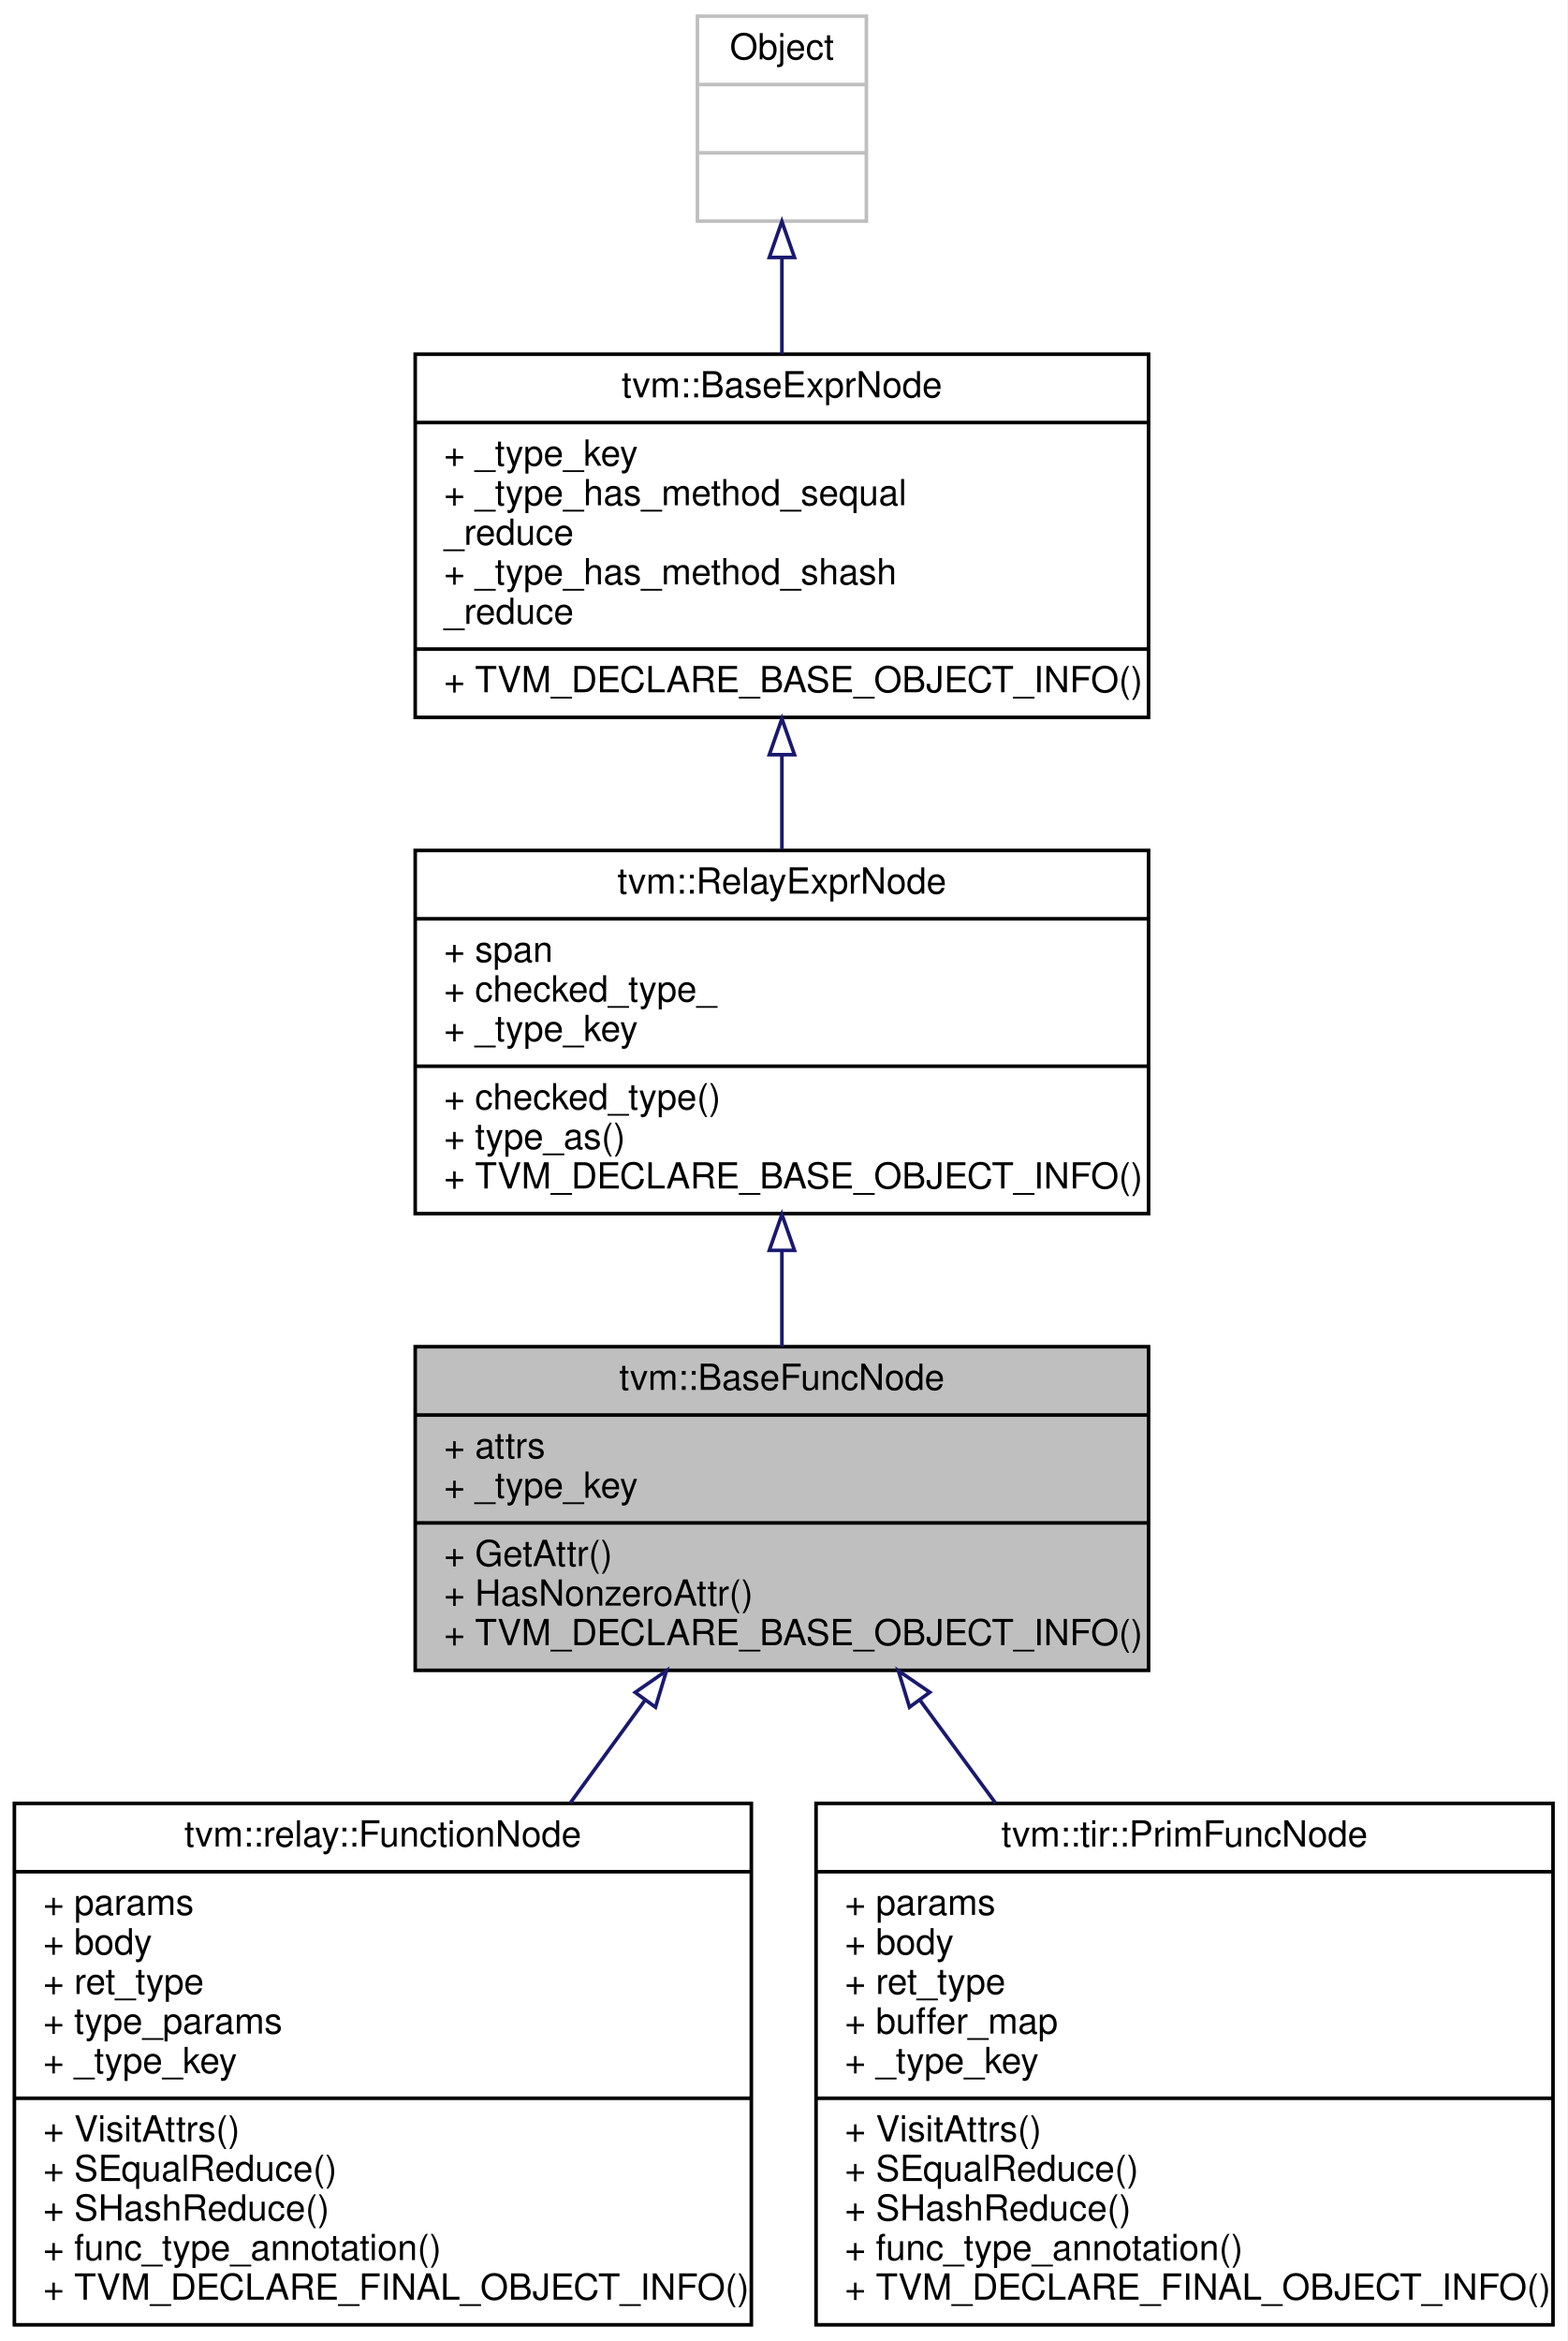
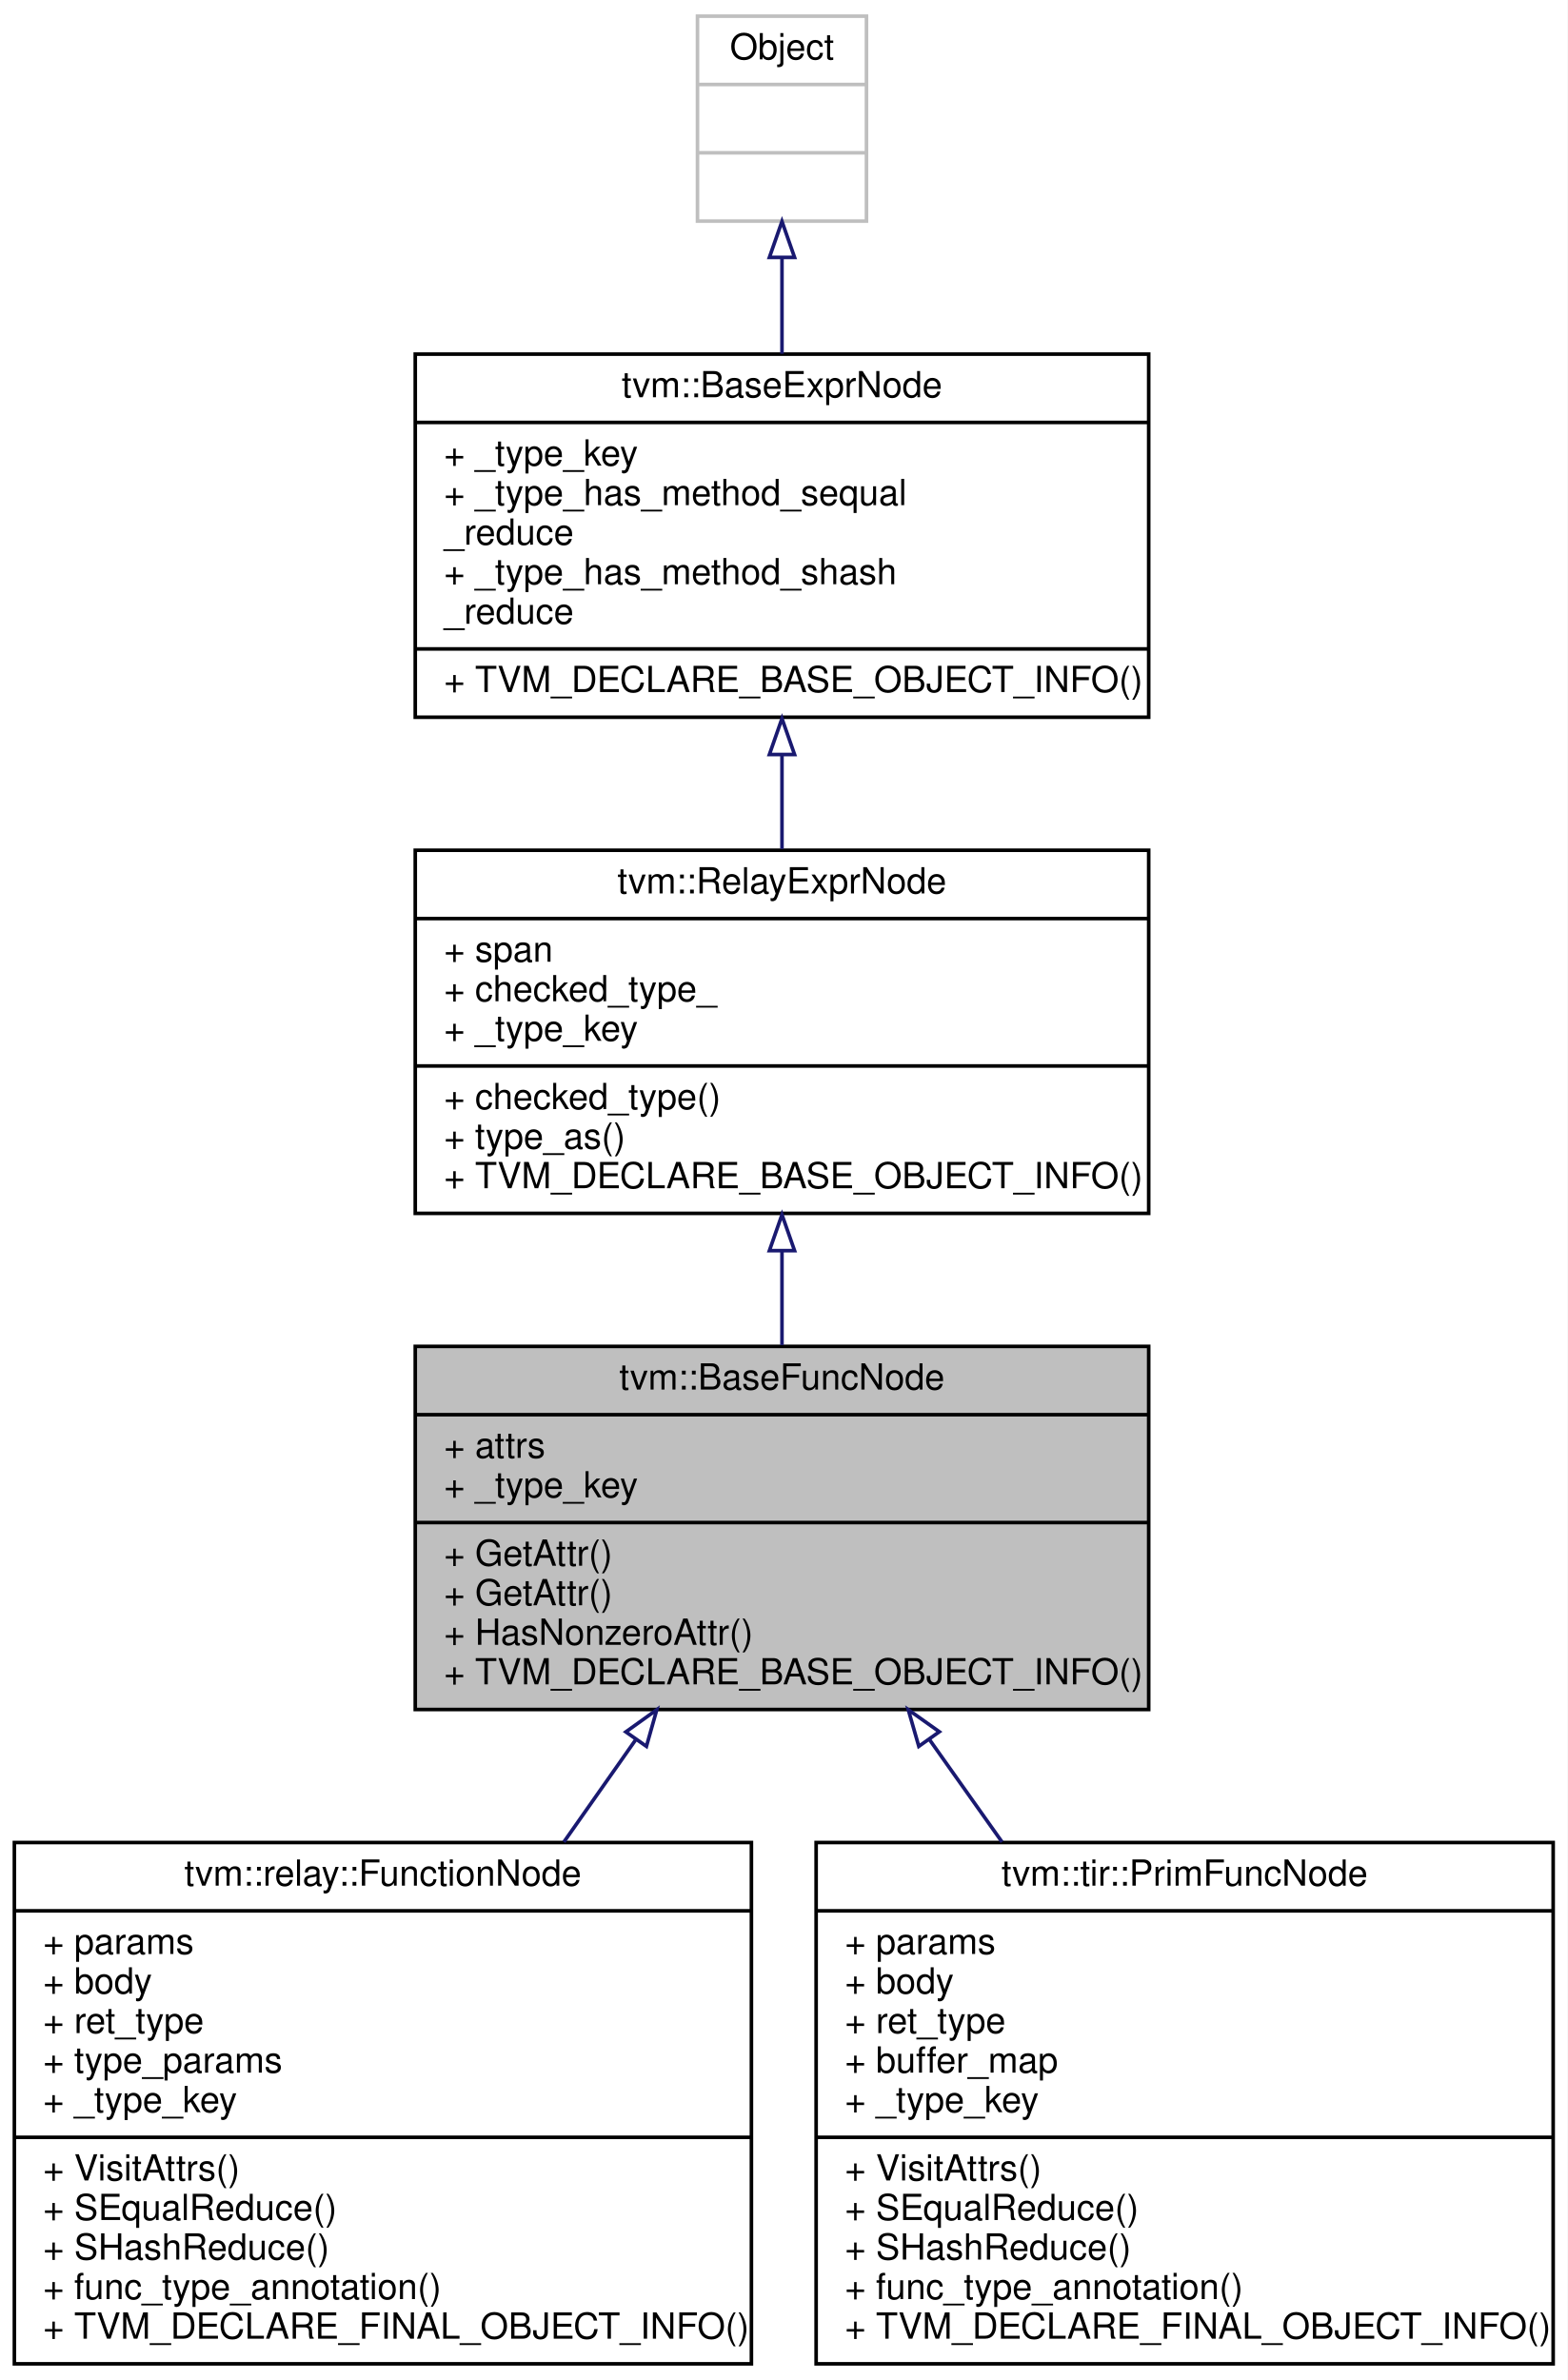
- <svg xmlns="http://www.w3.org/2000/svg" xmlns:xlink="http://www.w3.org/1999/xlink" width="436pt" height="651pt" viewBox="0.00 0.00 436.00 651.00">
-   <g id="graph0" class="graph" transform="scale(1 1) rotate(0) translate(4 647)">
-     <polygon fill="white" stroke="none" points="-4,4 -4,-647 432,-647 432,4 -4,4" />
+ <svg xmlns="http://www.w3.org/2000/svg" xmlns:xlink="http://www.w3.org/1999/xlink" width="436pt" height="662pt" viewBox="0.00 0.00 436.00 662.00">
+   <g id="graph0" class="graph" transform="scale(1 1) rotate(0) translate(4 658)">
+     <polygon fill="white" stroke="none" points="-4,4 -4,-658 432,-658 432,4 -4,4" />
    <g id="node1" class="node">
-       <polygon fill="#bfbfbf" stroke="black" points="111.5,-182.5 111.5,-272.5 315.5,-272.5 315.5,-182.5 111.5,-182.5" />
-       <text text-anchor="middle" x="213.5" y="-260.5" font-family="Helvetica,sans-Serif" font-size="10.00">tvm::BaseFuncNode</text>
-       <polyline fill="none" stroke="black" points="111.5,-253.5 315.5,-253.5 " />
-       <text text-anchor="start" x="119.5" y="-241.5" font-family="Helvetica,sans-Serif" font-size="10.00">+ attrs</text>
-       <text text-anchor="start" x="119.5" y="-230.5" font-family="Helvetica,sans-Serif" font-size="10.00">+ _type_key</text>
-       <polyline fill="none" stroke="black" points="111.5,-223.5 315.5,-223.5 " />
+       <polygon fill="#bfbfbf" stroke="black" points="111.5,-182.5 111.5,-283.5 315.5,-283.5 315.5,-182.5 111.5,-182.5" />
+       <text text-anchor="middle" x="213.5" y="-271.5" font-family="Helvetica,sans-Serif" font-size="10.00">tvm::BaseFuncNode</text>
+       <polyline fill="none" stroke="black" points="111.5,-264.5 315.5,-264.5 " />
+       <text text-anchor="start" x="119.5" y="-252.5" font-family="Helvetica,sans-Serif" font-size="10.00">+ attrs</text>
+       <text text-anchor="start" x="119.5" y="-241.5" font-family="Helvetica,sans-Serif" font-size="10.00">+ _type_key</text>
+       <polyline fill="none" stroke="black" points="111.5,-234.5 315.5,-234.5 " />
+       <text text-anchor="start" x="119.5" y="-222.5" font-family="Helvetica,sans-Serif" font-size="10.00">+ GetAttr()</text>
      <text text-anchor="start" x="119.5" y="-211.5" font-family="Helvetica,sans-Serif" font-size="10.00">+ GetAttr()</text>
      <text text-anchor="start" x="119.5" y="-200.5" font-family="Helvetica,sans-Serif" font-size="10.00">+ HasNonzeroAttr()</text>
      <text text-anchor="start" x="119.5" y="-189.5" font-family="Helvetica,sans-Serif" font-size="10.00">+ TVM_DECLARE_BASE_OBJECT_INFO()</text>
    </g>
    <g id="node5" class="node">
      <g id="a_node5">
        <a xlink:href="classtvm_1_1relay_1_1FunctionNode.html" target="_top" xlink:title="Relay Function container. ">
          <polygon fill="white" stroke="black" points="0,-0.5 0,-145.5 205,-145.5 205,-0.5 0,-0.5" />
          <text text-anchor="middle" x="102.5" y="-133.5" font-family="Helvetica,sans-Serif" font-size="10.00">tvm::relay::FunctionNode</text>
          <polyline fill="none" stroke="black" points="0,-126.5 205,-126.5 " />
          <text text-anchor="start" x="8" y="-114.5" font-family="Helvetica,sans-Serif" font-size="10.00">+ params</text>
          <text text-anchor="start" x="8" y="-103.5" font-family="Helvetica,sans-Serif" font-size="10.00">+ body</text>
          <text text-anchor="start" x="8" y="-92.5" font-family="Helvetica,sans-Serif" font-size="10.00">+ ret_type</text>
          <text text-anchor="start" x="8" y="-81.5" font-family="Helvetica,sans-Serif" font-size="10.00">+ type_params</text>
          <text text-anchor="start" x="8" y="-70.5" font-family="Helvetica,sans-Serif" font-size="10.00">+ _type_key</text>
          <polyline fill="none" stroke="black" points="0,-63.5 205,-63.5 " />
          <text text-anchor="start" x="8" y="-51.5" font-family="Helvetica,sans-Serif" font-size="10.00">+ VisitAttrs()</text>
          <text text-anchor="start" x="8" y="-40.5" font-family="Helvetica,sans-Serif" font-size="10.00">+ SEqualReduce()</text>
          <text text-anchor="start" x="8" y="-29.5" font-family="Helvetica,sans-Serif" font-size="10.00">+ SHashReduce()</text>
          <text text-anchor="start" x="8" y="-18.5" font-family="Helvetica,sans-Serif" font-size="10.00">+ func_type_annotation()</text>
          <text text-anchor="start" x="8" y="-7.5" font-family="Helvetica,sans-Serif" font-size="10.00">+ TVM_DECLARE_FINAL_OBJECT_INFO()</text>
        </a>
      </g>
    </g>
    <g id="edge4" class="edge">
-       <path fill="none" stroke="midnightblue" d="M175.366,-174.108C168.672,-164.913 161.605,-155.202 154.609,-145.591" />
-       <polygon fill="none" stroke="midnightblue" points="172.68,-176.365 181.394,-182.391 178.339,-172.246 172.68,-176.365" />
+       <path fill="none" stroke="midnightblue" d="M172.812,-174.084C166.317,-164.839 159.53,-155.178 152.844,-145.66" />
+       <polygon fill="none" stroke="midnightblue" points="170.071,-176.271 178.683,-182.441 175.799,-172.247 170.071,-176.271" />
    </g>
    <g id="node6" class="node">
      <g id="a_node6">
        <a xlink:href="classtvm_1_1tir_1_1PrimFuncNode.html" target="_top" xlink:title="Primitive functions that contains TIR statements. ">
          <polygon fill="white" stroke="black" points="223,-0.5 223,-145.5 428,-145.5 428,-0.5 223,-0.5" />
          <text text-anchor="middle" x="325.5" y="-133.5" font-family="Helvetica,sans-Serif" font-size="10.00">tvm::tir::PrimFuncNode</text>
          <polyline fill="none" stroke="black" points="223,-126.5 428,-126.5 " />
          <text text-anchor="start" x="231" y="-114.5" font-family="Helvetica,sans-Serif" font-size="10.00">+ params</text>
          <text text-anchor="start" x="231" y="-103.5" font-family="Helvetica,sans-Serif" font-size="10.00">+ body</text>
          <text text-anchor="start" x="231" y="-92.5" font-family="Helvetica,sans-Serif" font-size="10.00">+ ret_type</text>
          <text text-anchor="start" x="231" y="-81.5" font-family="Helvetica,sans-Serif" font-size="10.00">+ buffer_map</text>
          <text text-anchor="start" x="231" y="-70.5" font-family="Helvetica,sans-Serif" font-size="10.00">+ _type_key</text>
          <polyline fill="none" stroke="black" points="223,-63.5 428,-63.5 " />
          <text text-anchor="start" x="231" y="-51.5" font-family="Helvetica,sans-Serif" font-size="10.00">+ VisitAttrs()</text>
          <text text-anchor="start" x="231" y="-40.5" font-family="Helvetica,sans-Serif" font-size="10.00">+ SEqualReduce()</text>
          <text text-anchor="start" x="231" y="-29.5" font-family="Helvetica,sans-Serif" font-size="10.00">+ SHashReduce()</text>
          <text text-anchor="start" x="231" y="-18.5" font-family="Helvetica,sans-Serif" font-size="10.00">+ func_type_annotation()</text>
          <text text-anchor="start" x="231" y="-7.5" font-family="Helvetica,sans-Serif" font-size="10.00">+ TVM_DECLARE_FINAL_OBJECT_INFO()</text>
        </a>
      </g>
    </g>
    <g id="edge5" class="edge">
-       <path fill="none" stroke="midnightblue" d="M251.978,-174.108C258.731,-164.913 265.863,-155.202 272.922,-145.591" />
-       <polygon fill="none" stroke="midnightblue" points="248.993,-172.259 245.895,-182.391 254.635,-176.403 248.993,-172.259" />
+       <path fill="none" stroke="midnightblue" d="M254.555,-174.084C261.108,-164.839 267.956,-155.178 274.703,-145.66" />
+       <polygon fill="none" stroke="midnightblue" points="251.558,-172.259 248.63,-182.441 257.269,-176.307 251.558,-172.259" />
    </g>
    <g id="node2" class="node">
      <g id="a_node2">
        <a xlink:href="classtvm_1_1RelayExprNode.html" target="_top" xlink:title="Base node of all non-primitive expressions. ">
-           <polygon fill="white" stroke="black" points="111.5,-309.5 111.5,-410.5 315.5,-410.5 315.5,-309.5 111.5,-309.5" />
-           <text text-anchor="middle" x="213.5" y="-398.5" font-family="Helvetica,sans-Serif" font-size="10.00">tvm::RelayExprNode</text>
-           <polyline fill="none" stroke="black" points="111.5,-391.5 315.5,-391.5 " />
-           <text text-anchor="start" x="119.5" y="-379.5" font-family="Helvetica,sans-Serif" font-size="10.00">+ span</text>
-           <text text-anchor="start" x="119.5" y="-368.5" font-family="Helvetica,sans-Serif" font-size="10.00">+ checked_type_</text>
-           <text text-anchor="start" x="119.5" y="-357.5" font-family="Helvetica,sans-Serif" font-size="10.00">+ _type_key</text>
-           <polyline fill="none" stroke="black" points="111.5,-350.5 315.5,-350.5 " />
-           <text text-anchor="start" x="119.5" y="-338.5" font-family="Helvetica,sans-Serif" font-size="10.00">+ checked_type()</text>
-           <text text-anchor="start" x="119.5" y="-327.5" font-family="Helvetica,sans-Serif" font-size="10.00">+ type_as()</text>
-           <text text-anchor="start" x="119.5" y="-316.5" font-family="Helvetica,sans-Serif" font-size="10.00">+ TVM_DECLARE_BASE_OBJECT_INFO()</text>
+           <polygon fill="white" stroke="black" points="111.5,-320.5 111.5,-421.5 315.5,-421.5 315.5,-320.5 111.5,-320.5" />
+           <text text-anchor="middle" x="213.5" y="-409.5" font-family="Helvetica,sans-Serif" font-size="10.00">tvm::RelayExprNode</text>
+           <polyline fill="none" stroke="black" points="111.5,-402.5 315.5,-402.5 " />
+           <text text-anchor="start" x="119.5" y="-390.5" font-family="Helvetica,sans-Serif" font-size="10.00">+ span</text>
+           <text text-anchor="start" x="119.5" y="-379.5" font-family="Helvetica,sans-Serif" font-size="10.00">+ checked_type_</text>
+           <text text-anchor="start" x="119.5" y="-368.5" font-family="Helvetica,sans-Serif" font-size="10.00">+ _type_key</text>
+           <polyline fill="none" stroke="black" points="111.5,-361.5 315.5,-361.5 " />
+           <text text-anchor="start" x="119.5" y="-349.5" font-family="Helvetica,sans-Serif" font-size="10.00">+ checked_type()</text>
+           <text text-anchor="start" x="119.5" y="-338.5" font-family="Helvetica,sans-Serif" font-size="10.00">+ type_as()</text>
+           <text text-anchor="start" x="119.5" y="-327.5" font-family="Helvetica,sans-Serif" font-size="10.00">+ TVM_DECLARE_BASE_OBJECT_INFO()</text>
        </a>
      </g>
    </g>
    <g id="edge1" class="edge">
-       <path fill="none" stroke="midnightblue" d="M213.5,-299.232C213.5,-290.236 213.5,-281.101 213.5,-272.516" />
-       <polygon fill="none" stroke="midnightblue" points="210,-299.291 213.5,-309.291 217,-299.291 210,-299.291" />
+       <path fill="none" stroke="midnightblue" d="M213.5,-310C213.5,-301.271 213.5,-292.363 213.5,-283.863" />
+       <polygon fill="none" stroke="midnightblue" points="210,-310.131 213.5,-320.131 217,-310.131 210,-310.131" />
    </g>
    <g id="node3" class="node">
      <g id="a_node3">
        <a xlink:href="classtvm_1_1BaseExprNode.html" target="_top" xlink:title="Base type of all the expressions. ">
-           <polygon fill="white" stroke="black" points="111.5,-447.5 111.5,-548.5 315.5,-548.5 315.5,-447.5 111.5,-447.5" />
-           <text text-anchor="middle" x="213.5" y="-536.5" font-family="Helvetica,sans-Serif" font-size="10.00">tvm::BaseExprNode</text>
-           <polyline fill="none" stroke="black" points="111.5,-529.5 315.5,-529.5 " />
-           <text text-anchor="start" x="119.5" y="-517.5" font-family="Helvetica,sans-Serif" font-size="10.00">+ _type_key</text>
-           <text text-anchor="start" x="119.5" y="-506.5" font-family="Helvetica,sans-Serif" font-size="10.00">+ _type_has_method_sequal</text>
-           <text text-anchor="start" x="119.5" y="-495.5" font-family="Helvetica,sans-Serif" font-size="10.00">_reduce</text>
-           <text text-anchor="start" x="119.5" y="-484.5" font-family="Helvetica,sans-Serif" font-size="10.00">+ _type_has_method_shash</text>
-           <text text-anchor="start" x="119.5" y="-473.5" font-family="Helvetica,sans-Serif" font-size="10.00">_reduce</text>
-           <polyline fill="none" stroke="black" points="111.5,-466.5 315.5,-466.5 " />
-           <text text-anchor="start" x="119.5" y="-454.5" font-family="Helvetica,sans-Serif" font-size="10.00">+ TVM_DECLARE_BASE_OBJECT_INFO()</text>
+           <polygon fill="white" stroke="black" points="111.5,-458.5 111.5,-559.5 315.5,-559.5 315.5,-458.5 111.5,-458.5" />
+           <text text-anchor="middle" x="213.5" y="-547.5" font-family="Helvetica,sans-Serif" font-size="10.00">tvm::BaseExprNode</text>
+           <polyline fill="none" stroke="black" points="111.5,-540.5 315.5,-540.5 " />
+           <text text-anchor="start" x="119.5" y="-528.5" font-family="Helvetica,sans-Serif" font-size="10.00">+ _type_key</text>
+           <text text-anchor="start" x="119.5" y="-517.5" font-family="Helvetica,sans-Serif" font-size="10.00">+ _type_has_method_sequal</text>
+           <text text-anchor="start" x="119.5" y="-506.5" font-family="Helvetica,sans-Serif" font-size="10.00">_reduce</text>
+           <text text-anchor="start" x="119.5" y="-495.5" font-family="Helvetica,sans-Serif" font-size="10.00">+ _type_has_method_shash</text>
+           <text text-anchor="start" x="119.5" y="-484.5" font-family="Helvetica,sans-Serif" font-size="10.00">_reduce</text>
+           <polyline fill="none" stroke="black" points="111.5,-477.5 315.5,-477.5 " />
+           <text text-anchor="start" x="119.5" y="-465.5" font-family="Helvetica,sans-Serif" font-size="10.00">+ TVM_DECLARE_BASE_OBJECT_INFO()</text>
        </a>
      </g>
    </g>
    <g id="edge2" class="edge">
-       <path fill="none" stroke="midnightblue" d="M213.5,-437C213.5,-428.271 213.5,-419.363 213.5,-410.863" />
-       <polygon fill="none" stroke="midnightblue" points="210,-437.131 213.5,-447.131 217,-437.131 210,-437.131" />
+       <path fill="none" stroke="midnightblue" d="M213.5,-448C213.5,-439.271 213.5,-430.363 213.5,-421.863" />
+       <polygon fill="none" stroke="midnightblue" points="210,-448.131 213.5,-458.131 217,-448.131 210,-448.131" />
    </g>
    <g id="node4" class="node">
-       <polygon fill="white" stroke="#bfbfbf" points="190,-585.5 190,-642.5 237,-642.5 237,-585.5 190,-585.5" />
-       <text text-anchor="middle" x="213.5" y="-630.5" font-family="Helvetica,sans-Serif" font-size="10.00">Object</text>
-       <polyline fill="none" stroke="#bfbfbf" points="190,-623.5 237,-623.5 " />
-       <text text-anchor="middle" x="213.5" y="-611.5" font-family="Helvetica,sans-Serif" font-size="10.00"> </text>
-       <polyline fill="none" stroke="#bfbfbf" points="190,-604.5 237,-604.5 " />
-       <text text-anchor="middle" x="213.5" y="-592.5" font-family="Helvetica,sans-Serif" font-size="10.00"> </text>
+       <polygon fill="white" stroke="#bfbfbf" points="190,-596.5 190,-653.5 237,-653.5 237,-596.5 190,-596.5" />
+       <text text-anchor="middle" x="213.5" y="-641.5" font-family="Helvetica,sans-Serif" font-size="10.00">Object</text>
+       <polyline fill="none" stroke="#bfbfbf" points="190,-634.5 237,-634.5 " />
+       <text text-anchor="middle" x="213.5" y="-622.5" font-family="Helvetica,sans-Serif" font-size="10.00"> </text>
+       <polyline fill="none" stroke="#bfbfbf" points="190,-615.5 237,-615.5 " />
+       <text text-anchor="middle" x="213.5" y="-603.5" font-family="Helvetica,sans-Serif" font-size="10.00"> </text>
    </g>
    <g id="edge3" class="edge">
-       <path fill="none" stroke="midnightblue" d="M213.5,-575.354C213.5,-566.796 213.5,-557.578 213.5,-548.608" />
-       <polygon fill="none" stroke="midnightblue" points="210,-575.404 213.5,-585.404 217,-575.404 210,-575.404" />
+       <path fill="none" stroke="midnightblue" d="M213.5,-586.354C213.5,-577.796 213.5,-568.578 213.5,-559.608" />
+       <polygon fill="none" stroke="midnightblue" points="210,-586.404 213.5,-596.404 217,-586.404 210,-586.404" />
    </g>
  </g>
</svg>
